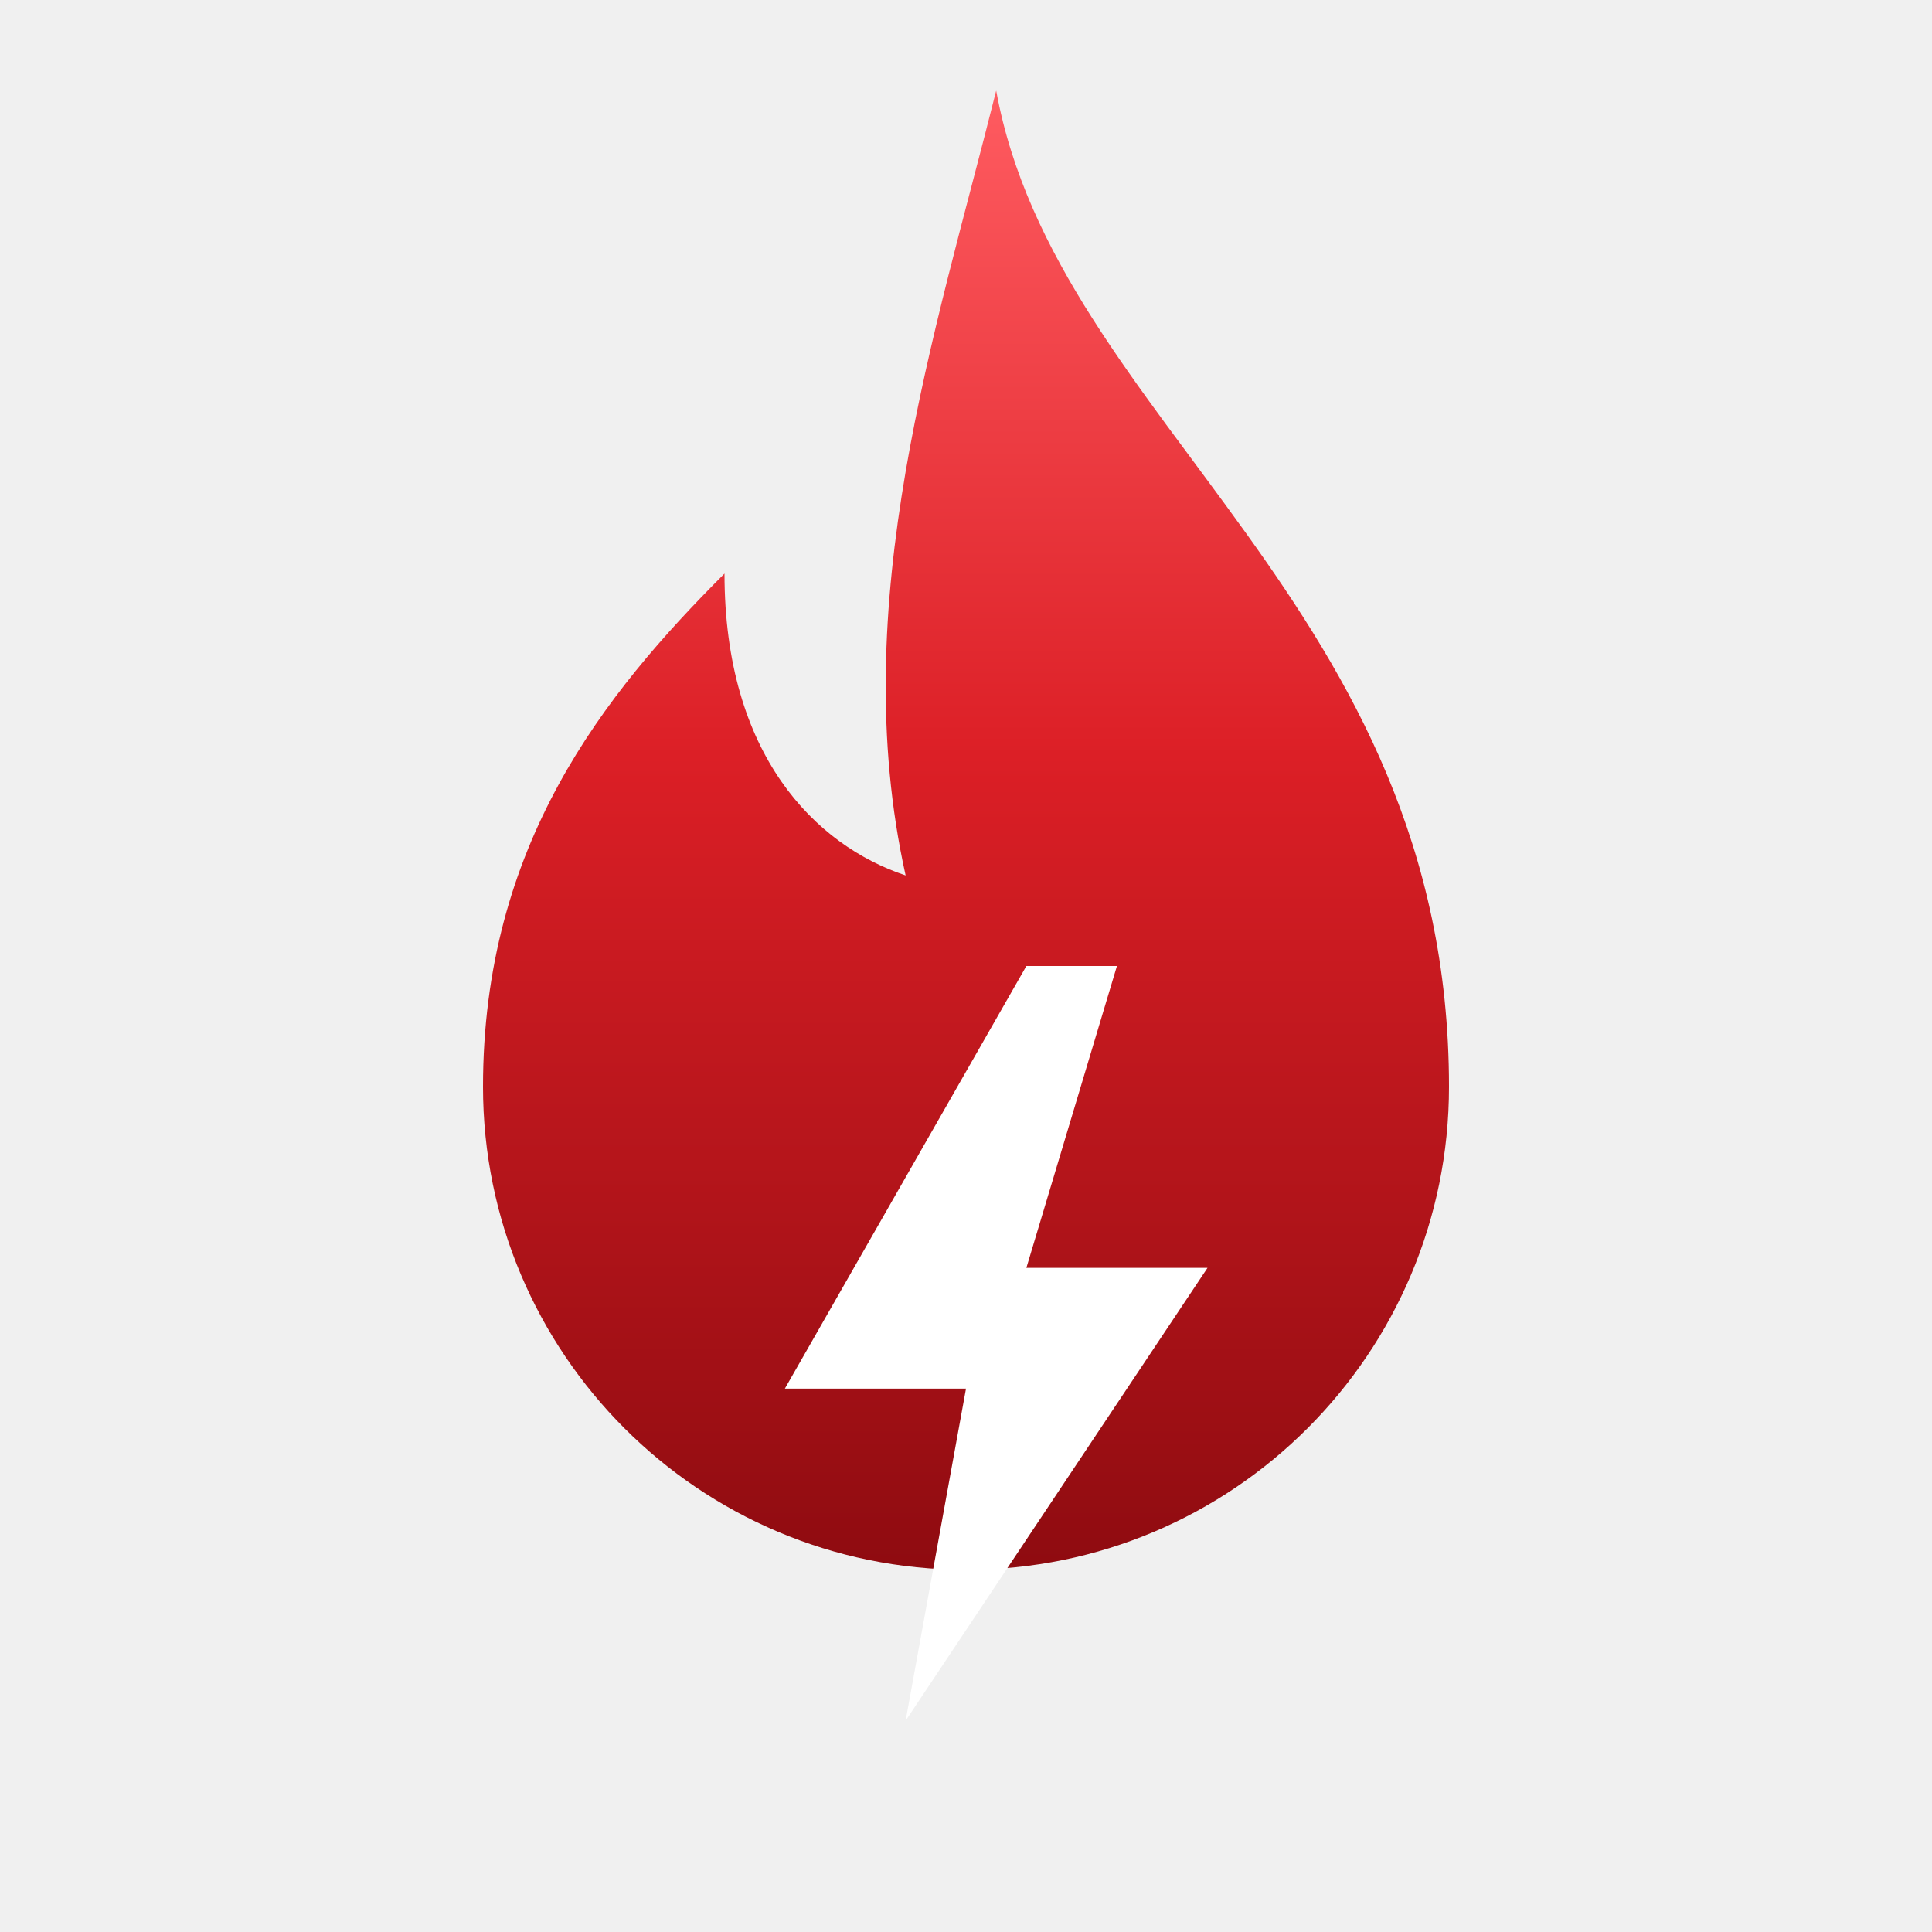
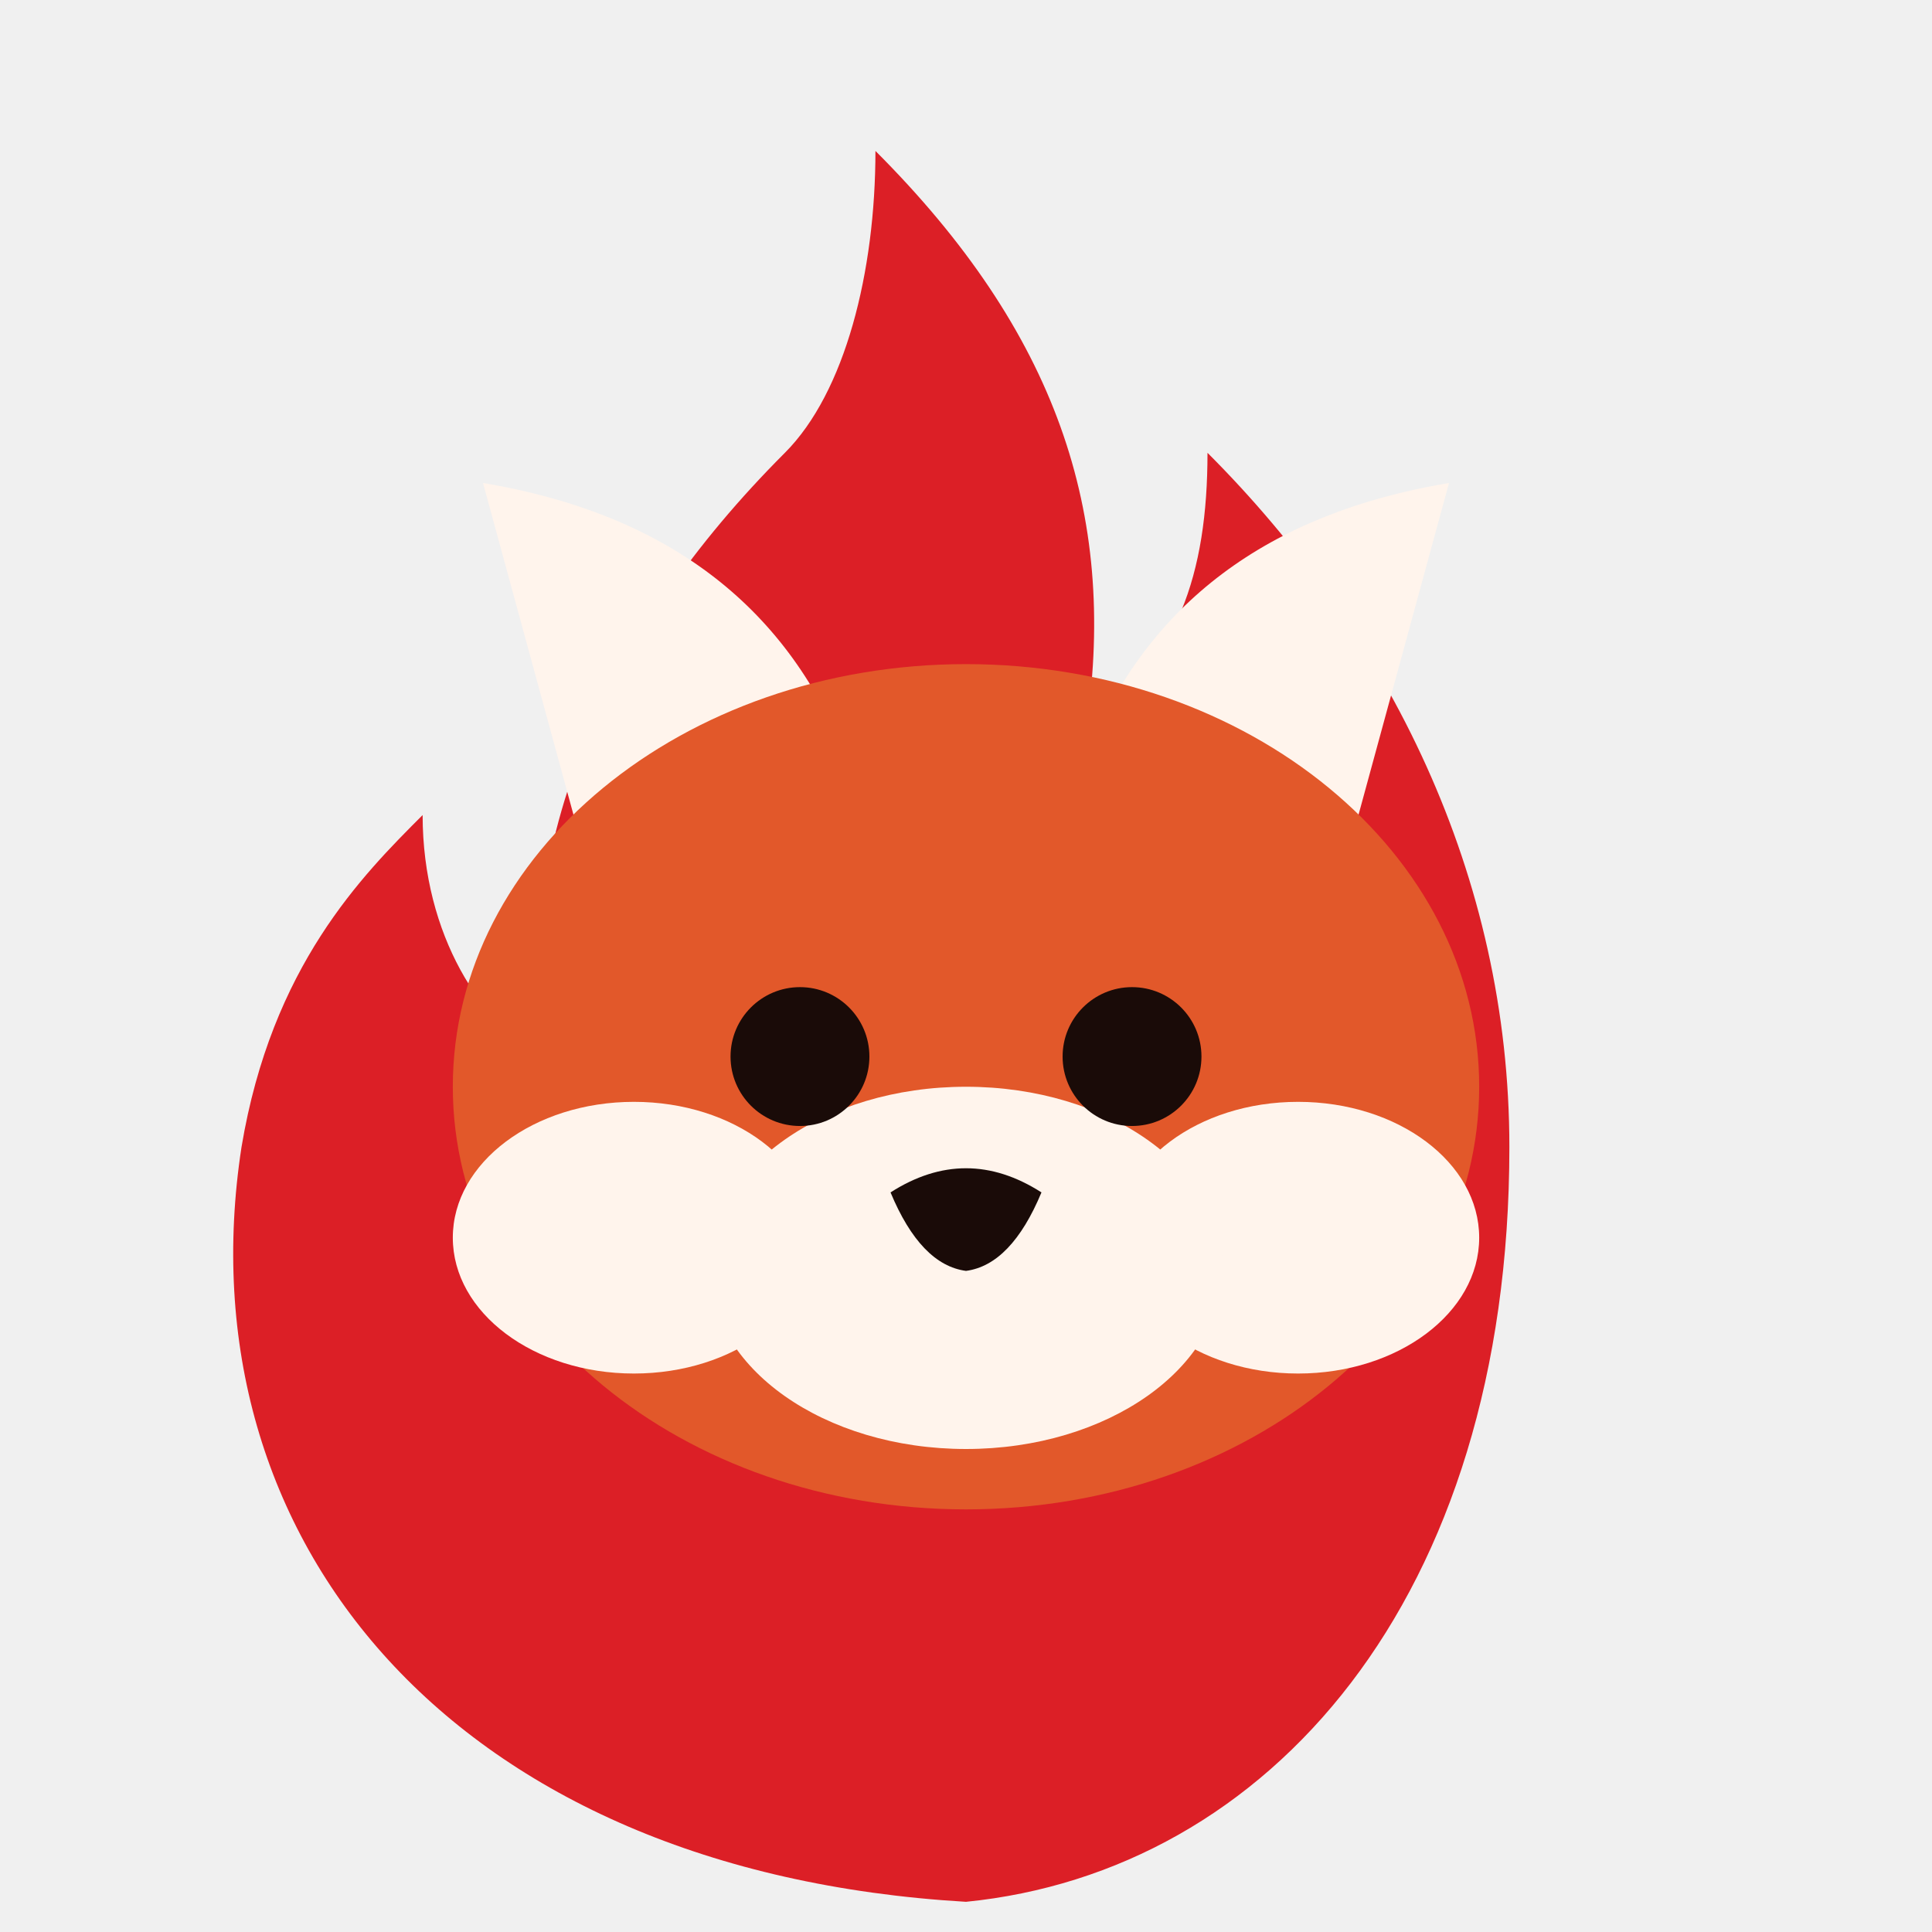
<svg xmlns="http://www.w3.org/2000/svg" viewBox="0 0 64 64">
-   <defs>
-     <linearGradient id="f" x1="0" y1="1" x2="0" y2="0">
-       <stop offset="0" stop-color="#8e0b10" />
-       <stop offset=".55" stop-color="#dc1f26" />
-       <stop offset="1" stop-color="#ff5c61" />
-     </linearGradient>
-   </defs>
-   <path d="M33 3c2 11 15 17 15 33a16 16 0 0 1-32 0c0-8 4-13 8-17 0 6 3 9 6 10-2-9 1-18 3-26z" fill="url(#f)" />
-   <path d="M34 32 26 46h6l-2 11 10-15h-6l3-10z" fill="#fff" />
+   <path d="M32 63C15 62 6 51 8 38c1-6 4-9 6-11 0 4 2 7 4 8-1-7 2-14 8-20 2-2 3-6 3-10 6 6 8 12 7 19 3-2 4-5 4-9 6 6 10 14 10 23 0 15-8 24-18 25z" fill="#dc1f26" />
+   <path d="M19 27l-3-11c6 1 10 4 12 9z" fill="#fff4ec" />
+   <path d="M45 27l3-11c-6 1-10 4-12 9z" fill="#fff4ec" />
+   <ellipse cx="32" cy="36" rx="17" ry="14" fill="#e2582a" />
+   <ellipse cx="21" cy="41" rx="6" ry="4.5" fill="#fff4ec" />
+   <ellipse cx="43" cy="41" rx="6" ry="4.5" fill="#fff4ec" />
+   <ellipse cx="32" cy="42" rx="8.5" ry="6" fill="#fff4ec" />
+   <circle cx="26.5" cy="35" r="2.3" fill="#1a0b08" />
+   <circle cx="37.5" cy="35" r="2.3" fill="#1a0b08" />
+   <path d="M29.5 39.5q2.5-1.6 5 0-1 2.4-2.5 2.6-1.5-.2-2.5-2.6z" fill="#1a0b08" />
</svg>
